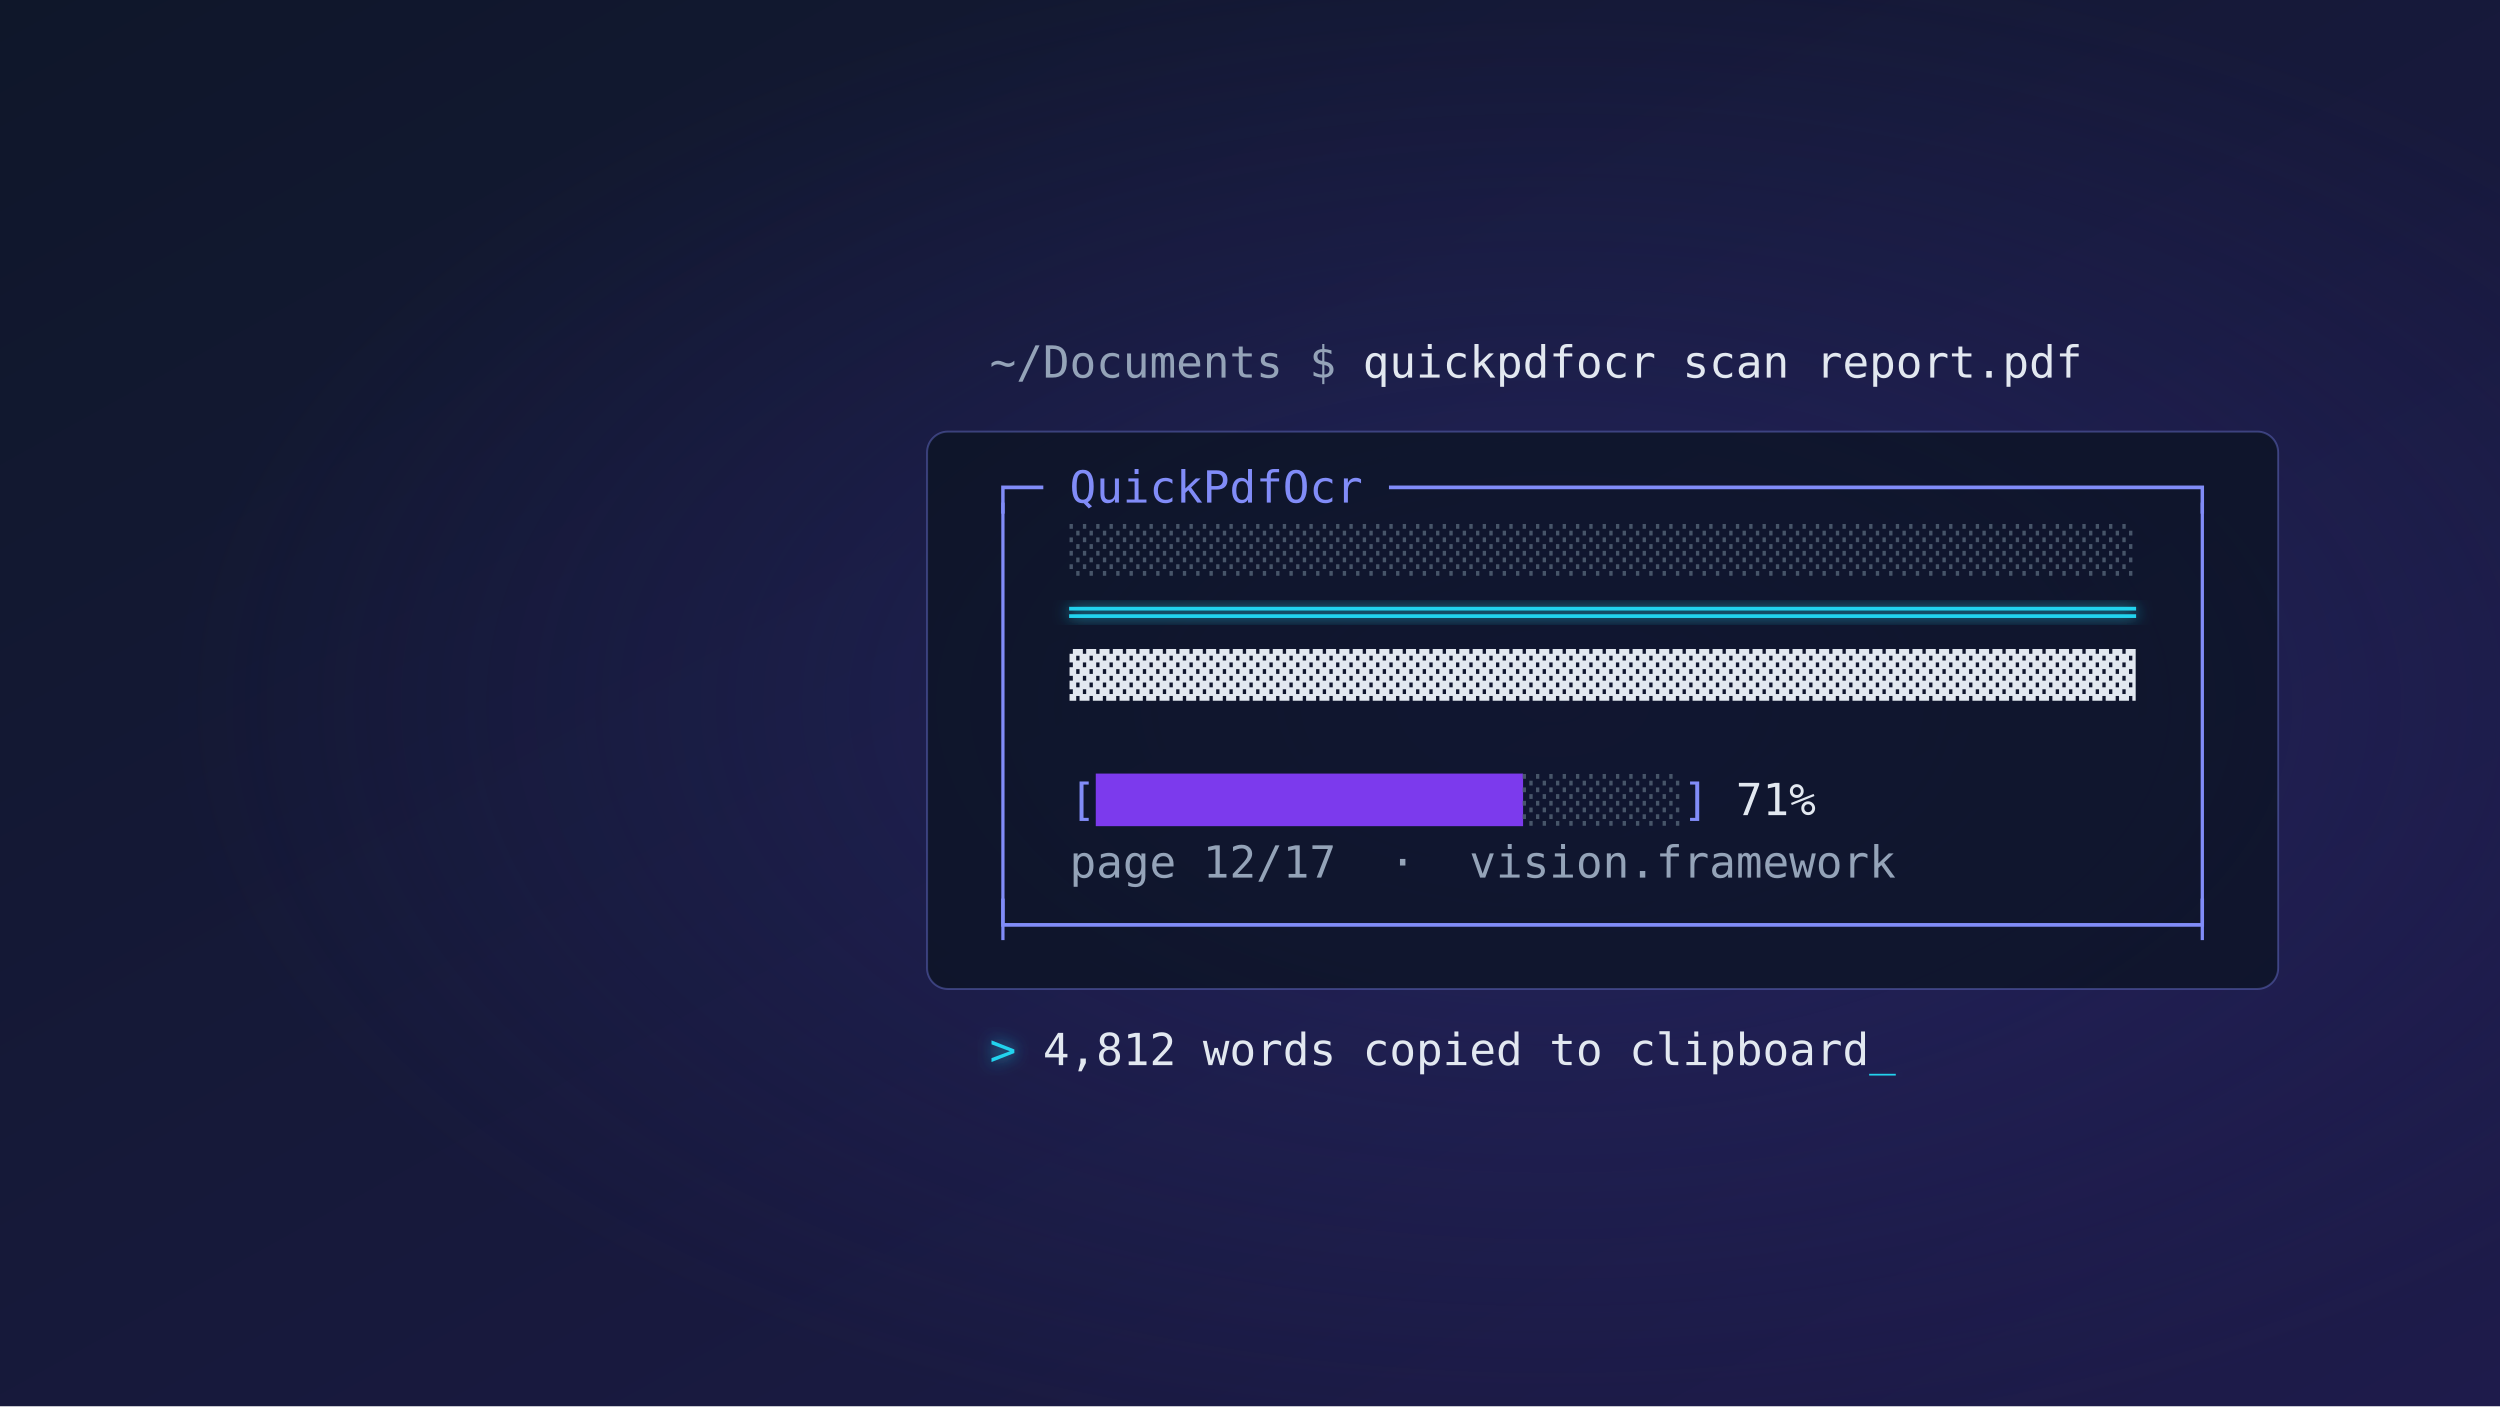
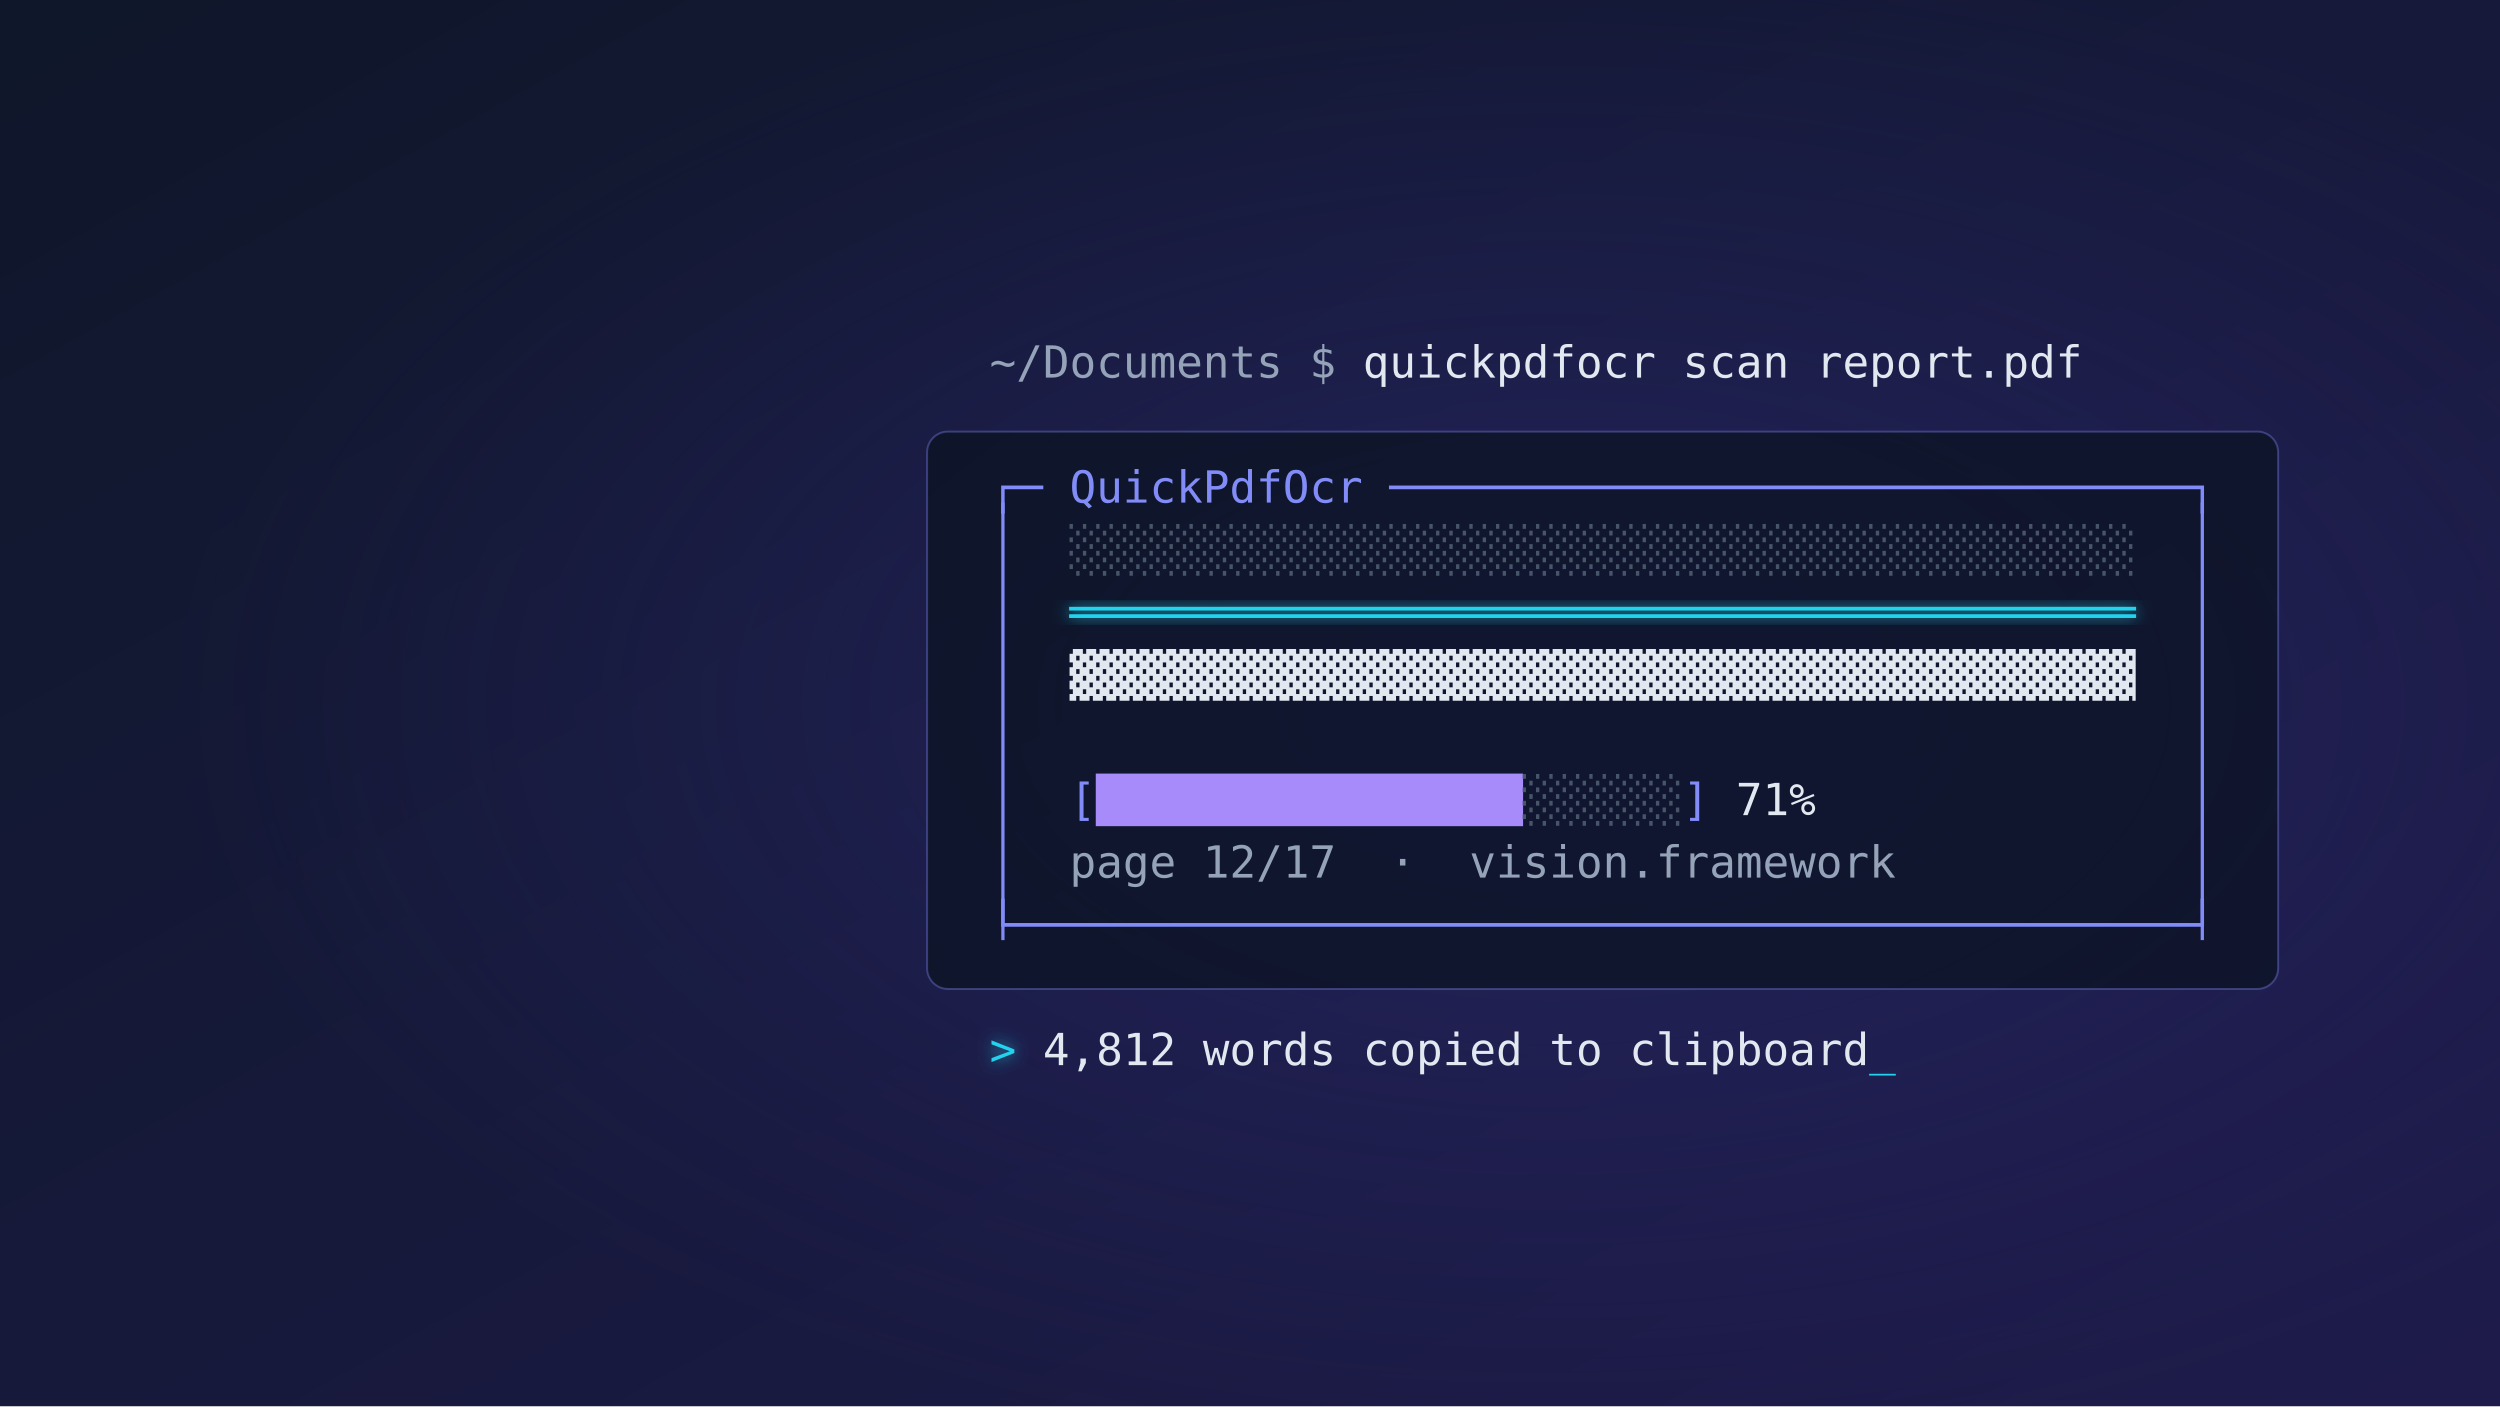
<svg xmlns="http://www.w3.org/2000/svg" width="1920" height="1080" viewBox="0 0 1920 1080">
  <defs>
    <linearGradient id="bg" x1="0" y1="0" x2="1" y2="1">
      <stop offset="0" stop-color="#0F172A" />
      <stop offset="1" stop-color="#1E1B4B" />
    </linearGradient>
    <radialGradient id="glowfield" cx="0.62" cy="0.5" r="0.55">
      <stop offset="0" stop-color="#312E81" stop-opacity="0.45" />
      <stop offset="1" stop-color="#312E81" stop-opacity="0" />
    </radialGradient>
    <filter id="glow" x="-60%" y="-60%" width="220%" height="220%">
      <feGaussianBlur stdDeviation="6" />
    </filter>
  </defs>
  <rect width="1920" height="1080" fill="url(#bg)" />
  <rect width="1920" height="1080" fill="url(#glowfield)" />
  <rect x="712" y="331.48" width="1037.61" height="428.04" rx="16" fill="#0B1220" fill-opacity="0.72" stroke="#818CF8" stroke-opacity="0.35" stroke-width="1.5" />
  <g font-family="ui-monospace, SFMono-Regular, Menlo, Consolas, 'DejaVu Sans Mono', monospace" font-size="34" xml:space="preserve">
    <text x="760.0" y="386" fill="#818CF8">┌─</text>
    <text x="821.41" y="386" fill="#818CF8">QuickPdfOcr</text>
    <text x="1067.05" y="386" fill="#818CF8">──────────────────────────────┐</text>
    <text x="760.0" y="722" fill="#818CF8">└────────────────────────────────────────────┘</text>
    <text x="821.41" y="434" fill="#475569">░░░░░░░░░░░░░░░░░░░░░░░░░░░░░░░░░░░░░░░░</text>
    <text x="821.41" y="482" fill="#22D3EE" filter="url(#glow)" opacity="0.85">════════════════════════════════════════</text>
    <text x="821.41" y="482" fill="#22D3EE">════════════════════════════════════════</text>
    <text x="821.41" y="530" fill="#E2E8F0">▓▓▓▓▓▓▓▓▓▓▓▓▓▓▓▓▓▓▓▓▓▓▓▓▓▓▓▓▓▓▓▓▓▓▓▓▓▓▓▓</text>
    <text x="821.41" y="626" fill="#818CF8">[</text>
-     <text x="841.88" y="626" fill="#7C3AED">████████████████</text>
+     <text x="841.88" y="626" fill="#A78BFA">████████████████</text>
    <text x="1169.4" y="626" fill="#475569">░░░░░░</text>
    <text x="1292.21" y="626" fill="#818CF8">]</text>
    <text x="1333.15" y="626" fill="#E2E8F0">71%</text>
    <text x="821.41" y="674" fill="#94A3B8">page</text>
    <text x="923.76" y="674" fill="#94A3B8">12/17</text>
    <text x="1067.05" y="674" fill="#94A3B8">·</text>
    <text x="1128.46" y="674" fill="#94A3B8">vision.framework</text>
    <text x="760.0" y="290" fill="#94A3B8">~/Documents</text>
    <text x="1005.64" y="290" fill="#94A3B8">$</text>
    <text x="1046.58" y="290" fill="#E2E8F0">quickpdfocr</text>
    <text x="1292.21" y="290" fill="#E2E8F0">scan</text>
    <text x="1394.56" y="290" fill="#E2E8F0">report.pdf</text>
    <text x="760.0" y="818" fill="#22D3EE" filter="url(#glow)" opacity="0.85">&gt;</text>
    <text x="760.0" y="818" fill="#22D3EE">&gt;</text>
    <text x="800.94" y="818" fill="#E2E8F0">4,812</text>
    <text x="923.76" y="818" fill="#E2E8F0">words</text>
    <text x="1046.58" y="818" fill="#E2E8F0">copied</text>
    <text x="1189.87" y="818" fill="#E2E8F0">to</text>
    <text x="1251.27" y="818" fill="#E2E8F0">clipboard</text>
    <text x="1435.5" y="818" fill="#22D3EE" filter="url(#glow)" opacity="0.85">_</text>
    <text x="1435.5" y="818" fill="#22D3EE">_</text>
    <rect x="768.99" y="386" width="2.5" height="336" fill="#818CF8" />
    <rect x="1690.13" y="386" width="2.5" height="336" fill="#818CF8" />
  </g>
</svg>
